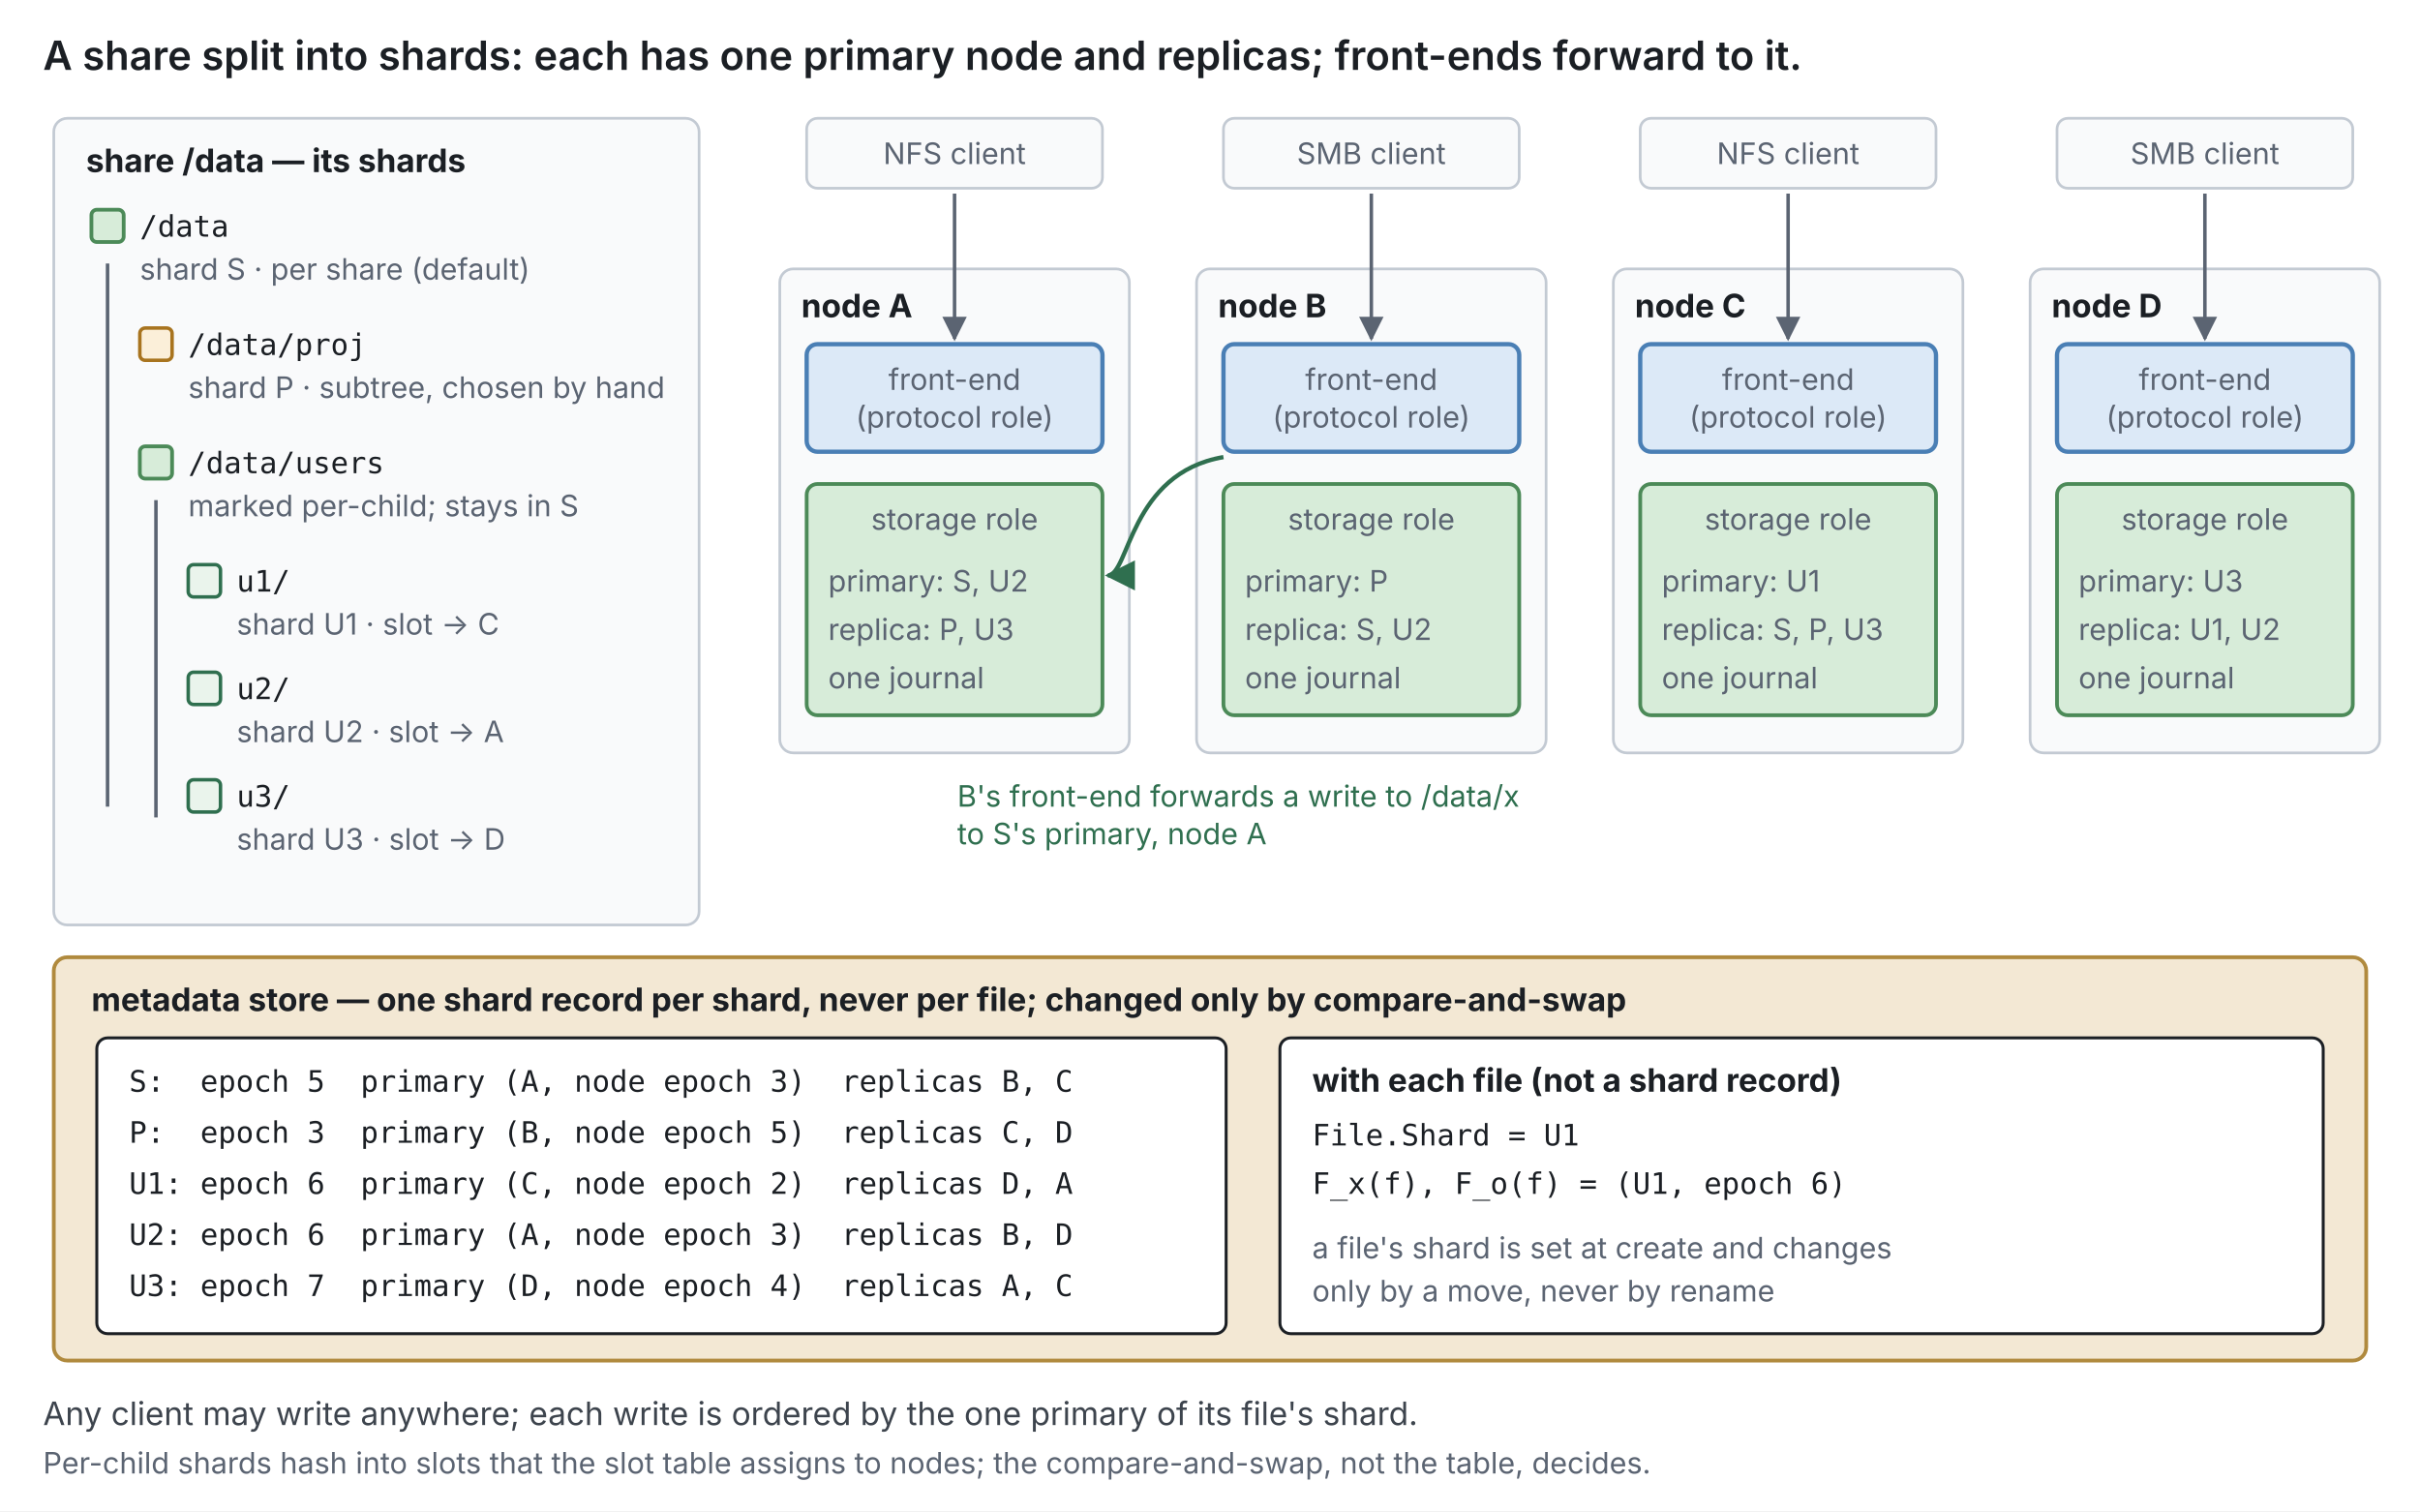
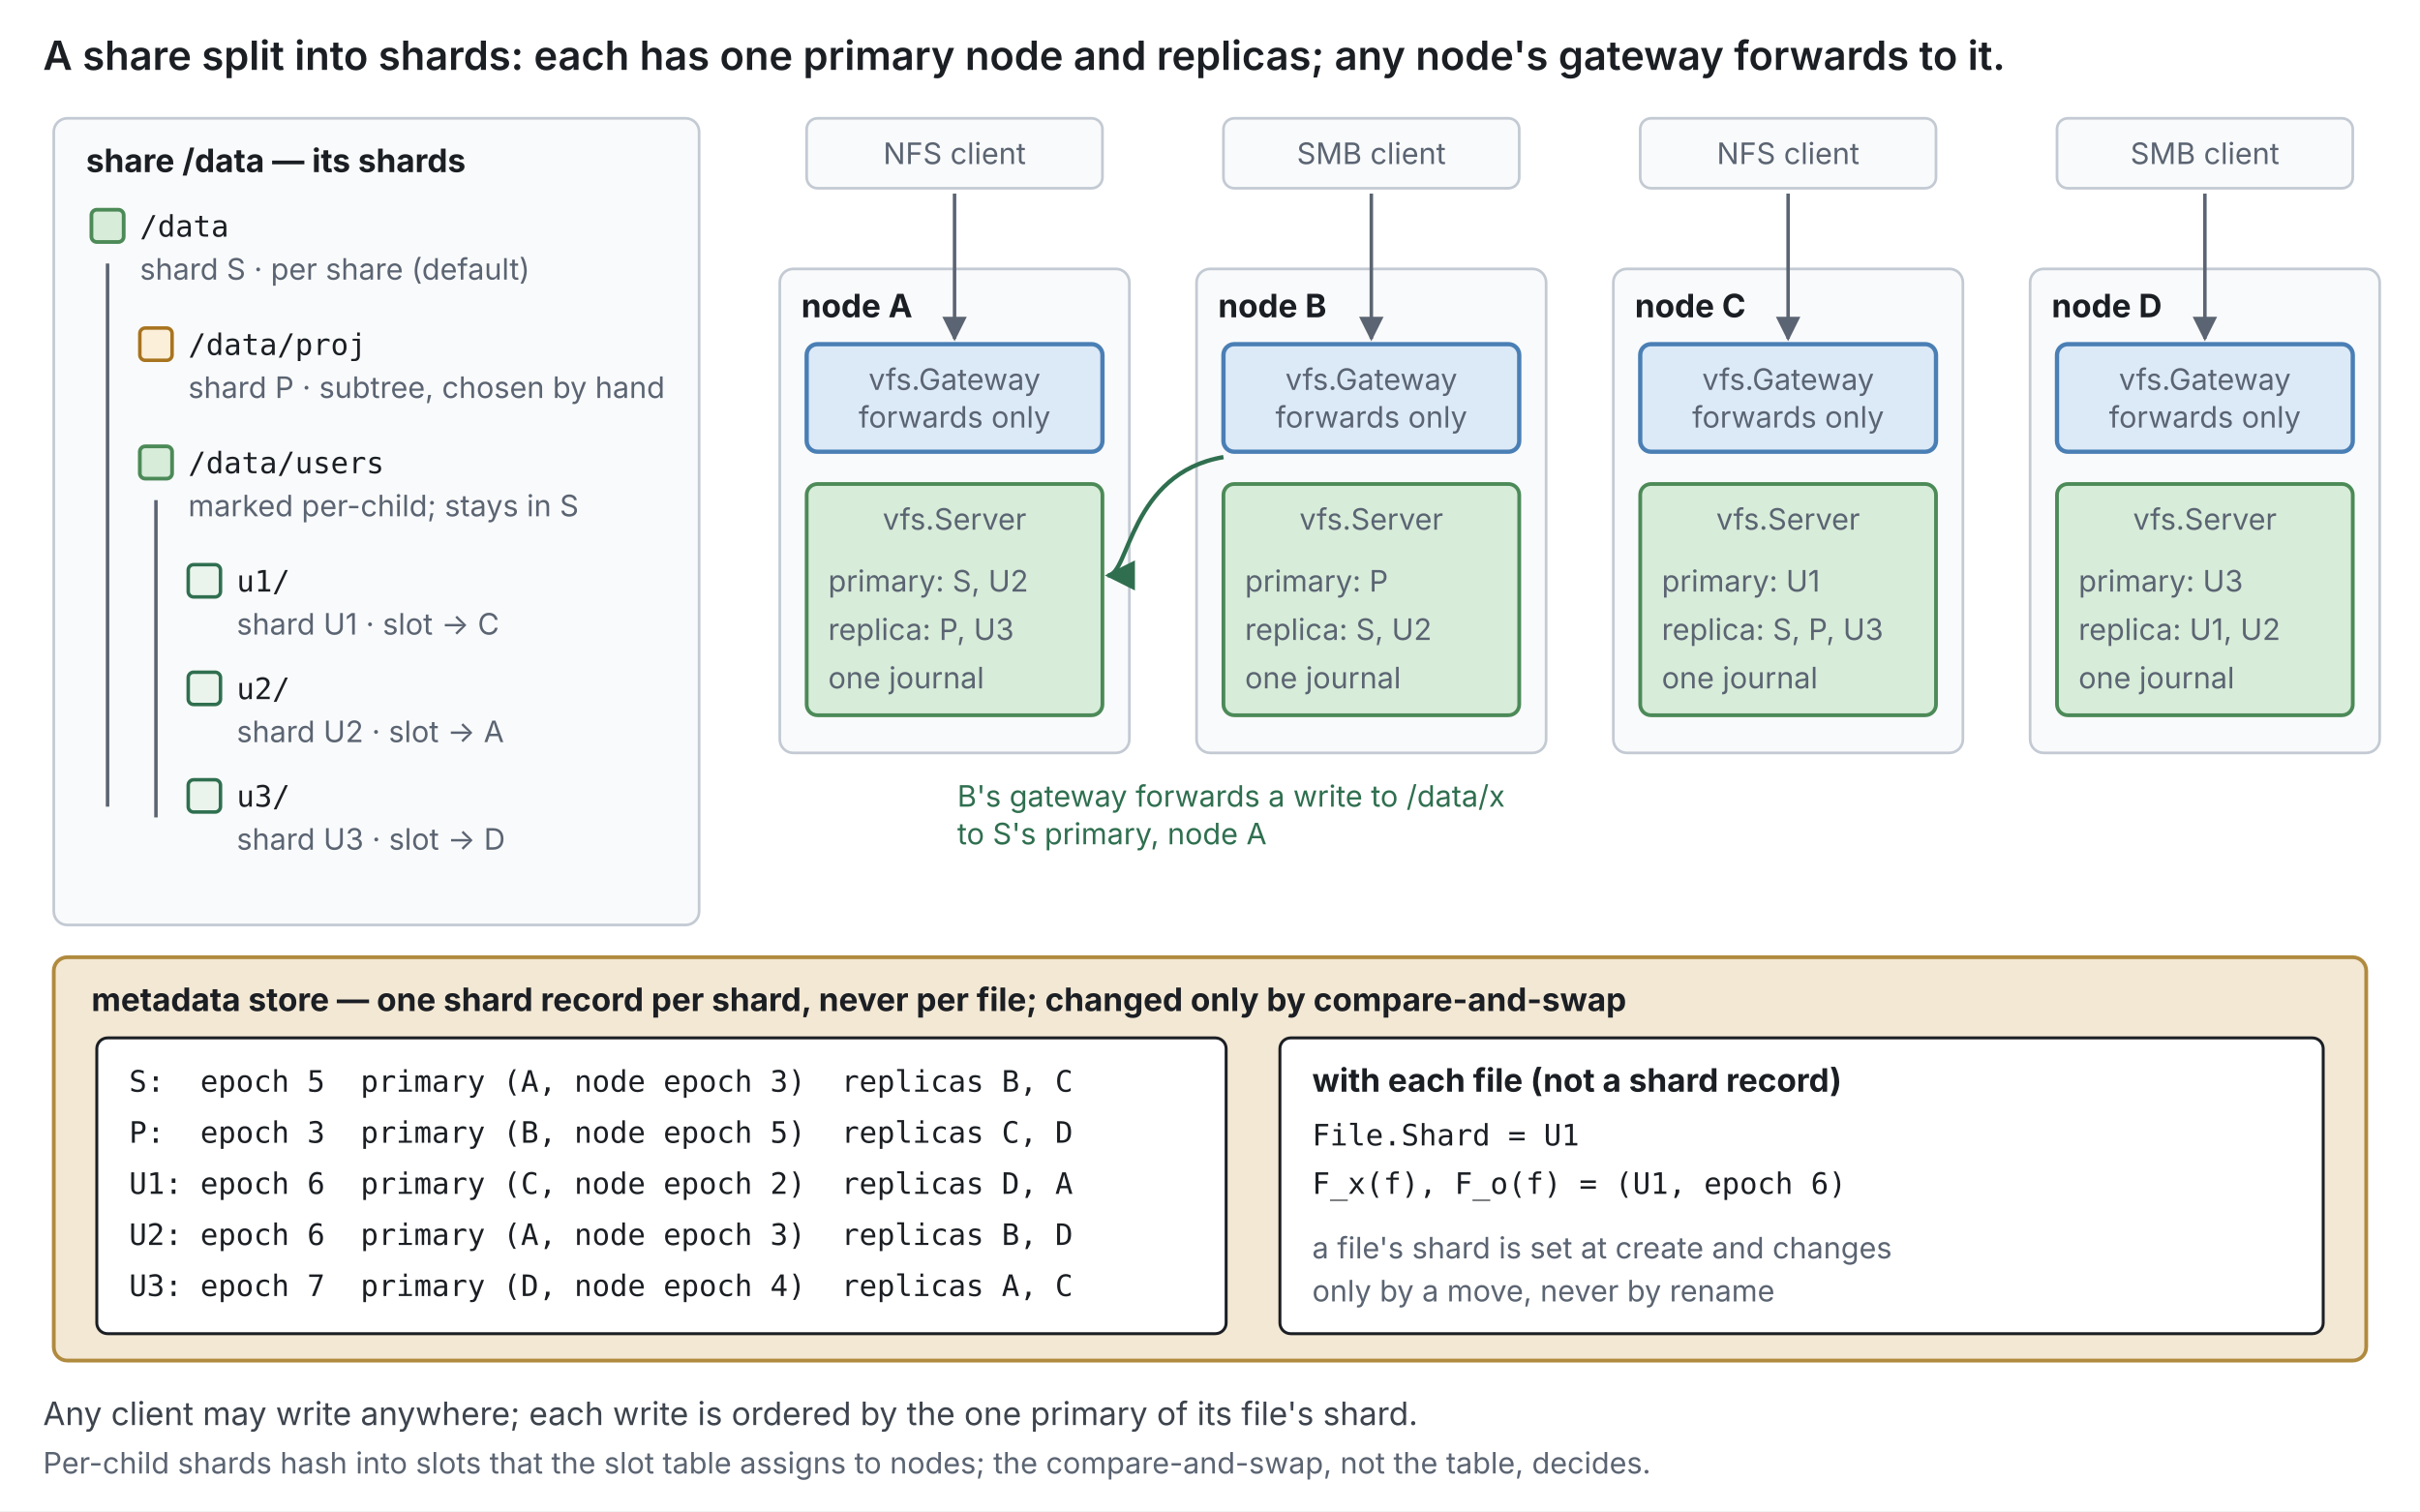
<svg xmlns="http://www.w3.org/2000/svg" viewBox="0 0 900 562" width="900" height="562" font-family="system-ui,-apple-system,Segoe UI,sans-serif">
  <defs>
    <style>
.t{font-size:15px;font-weight:600;fill:#1b1f24}.h{font-size:12px;font-weight:700;fill:#1b1f24}
.l{font-size:12px;fill:#3d444d}.s{font-size:11px;fill:#5b6472}
.m{font-family:ui-monospace,SFMono-Regular,Menlo,monospace;font-size:11px;fill:#1b1f24}
.vfs{fill:#dce9f7;stroke:#4a7fb5;stroke-width:1.6}.meta{fill:#f3e8d4;stroke:#b08a3e;stroke-width:1.4}
.data{fill:#d7ecd9;stroke:#4c8a58;stroke-width:1.4}.ext{fill:#f9fafb;stroke:#c3cad3;stroke-width:1}
.p{fill:#ffffff;stroke:#1b1f24;stroke-width:1.1}.k{fill:#fbefd9;stroke:#a8741f;stroke-width:1.3}.r{fill:#f8e3e6;stroke:#a33a4d;stroke-width:1.3}
.a{fill:#eaf4ec;stroke:#2f6f4f;stroke-width:1.3}
.arr{stroke:#5b6472;stroke-width:1.3;fill:none;marker-end:url(#h)}.dash{stroke:#a33a4d;stroke-width:1.2;stroke-dasharray:5 3;fill:none;marker-end:url(#hr)}
.lane{stroke:#c3cad3;stroke-width:1;stroke-dasharray:3 3}
.garr{stroke:#2f6f4f;stroke-width:1.6;fill:none;marker-end:url(#hg)}.line{stroke:#5b6472;stroke-width:1.3;fill:none}
.rt{font-size:11px;fill:#a33a4d}.gt{font-size:11px;fill:#2f6f4f}
.tail{fill:#ffffff;stroke:#9aa4b2;stroke-width:1;stroke-dasharray:3 2}
.cp{stroke:#1b1f24;stroke-width:2}.jp{stroke:#a8741f;stroke-width:1.6;stroke-dasharray:4 3}
</style>
    <marker id="h" viewBox="0 0 10 10" refX="9" refY="5" markerWidth="7" markerHeight="7" orient="auto-start-reverse">
      <path d="M0 0L10 5L0 10z" fill="#5b6472" />
    </marker>
    <marker id="hr" viewBox="0 0 10 10" refX="9" refY="5" markerWidth="7" markerHeight="7" orient="auto-start-reverse">
      <path d="M0 0L10 5L0 10z" fill="#a33a4d" />
    </marker>
    <marker id="hg" viewBox="0 0 10 10" refX="9" refY="5" markerWidth="7" markerHeight="7" orient="auto-start-reverse">
      <path d="M0 0L10 5L0 10z" fill="#2f6f4f" />
    </marker>
  </defs>
  <rect width="900" height="562" fill="#ffffff" />
-   <text x="16" y="26" class="t">A share split into shards: each has one primary node and replicas; front-ends forward to it.</text>
+   <text x="16" y="26" class="t">A share split into shards: each has one primary node and replicas; any node's gateway forwards to it.</text>
  <rect x="300" y="44" width="110" height="26" rx="4" class="ext" />
  <text x="355" y="61" class="s" text-anchor="middle">NFS client</text>
  <rect x="455" y="44" width="110" height="26" rx="4" class="ext" />
  <text x="510" y="61" class="s" text-anchor="middle">SMB client</text>
  <rect x="610" y="44" width="110" height="26" rx="4" class="ext" />
  <text x="665" y="61" class="s" text-anchor="middle">NFS client</text>
  <rect x="765" y="44" width="110" height="26" rx="4" class="ext" />
  <text x="820" y="61" class="s" text-anchor="middle">SMB client</text>
  <rect x="20" y="44" width="240" height="300" rx="5" class="ext" />
  <text x="32" y="64" class="h">share /data — its shards</text>
  <rect x="34" y="78" width="12" height="12" rx="2" class="data" />
  <text x="52" y="88" class="m" xml:space="preserve">/data</text>
  <text x="52" y="104" class="s">shard S · per share (default)</text>
  <rect x="52" y="122" width="12" height="12" rx="2" class="k" />
  <text x="70" y="132" class="m" xml:space="preserve">/data/proj</text>
  <text x="70" y="148" class="s">shard P · subtree, chosen by hand</text>
  <rect x="52" y="166" width="12" height="12" rx="2" class="data" />
  <text x="70" y="176" class="m" xml:space="preserve">/data/users</text>
  <text x="70" y="192" class="s">marked per-child; stays in S</text>
  <rect x="70" y="210" width="12" height="12" rx="2" class="a" />
  <text x="88" y="220" class="m" xml:space="preserve">u1/</text>
  <text x="88" y="236" class="s">shard U1 · slot → C</text>
  <rect x="70" y="250" width="12" height="12" rx="2" class="a" />
  <text x="88" y="260" class="m" xml:space="preserve">u2/</text>
  <text x="88" y="276" class="s">shard U2 · slot → A</text>
  <rect x="70" y="290" width="12" height="12" rx="2" class="a" />
  <text x="88" y="300" class="m" xml:space="preserve">u3/</text>
  <text x="88" y="316" class="s">shard U3 · slot → D</text>
  <path d="M40 98V300" class="line" />
  <path d="M58 186V304" class="line" />
  <rect x="290" y="100" width="130" height="180" rx="5" class="ext" />
  <text x="298" y="118" class="h">node A</text>
  <rect x="300" y="128" width="110" height="40" rx="4" class="vfs" />
-   <text x="355" y="145" class="s" text-anchor="middle">front-end</text>
-   <text x="355" y="159" class="s" text-anchor="middle">(protocol role)</text>
+   <text x="355" y="145" class="s" text-anchor="middle">vfs.Gateway</text>
+   <text x="355" y="159" class="s" text-anchor="middle">forwards only</text>
  <rect x="300" y="180" width="110" height="86" rx="4" class="data" />
-   <text x="355" y="197" class="s" text-anchor="middle">storage role</text>
+   <text x="355" y="197" class="s" text-anchor="middle">vfs.Server</text>
  <text x="308" y="220" class="s">primary: S, U2</text>
  <text x="308" y="238" class="s">replica: P, U3</text>
  <text x="308" y="256" class="s">one journal</text>
  <path d="M355 72V126" class="arr" />
  <rect x="445" y="100" width="130" height="180" rx="5" class="ext" />
  <text x="453" y="118" class="h">node B</text>
  <rect x="455" y="128" width="110" height="40" rx="4" class="vfs" />
-   <text x="510" y="145" class="s" text-anchor="middle">front-end</text>
-   <text x="510" y="159" class="s" text-anchor="middle">(protocol role)</text>
+   <text x="510" y="145" class="s" text-anchor="middle">vfs.Gateway</text>
+   <text x="510" y="159" class="s" text-anchor="middle">forwards only</text>
  <rect x="455" y="180" width="110" height="86" rx="4" class="data" />
-   <text x="510" y="197" class="s" text-anchor="middle">storage role</text>
+   <text x="510" y="197" class="s" text-anchor="middle">vfs.Server</text>
  <text x="463" y="220" class="s">primary: P</text>
  <text x="463" y="238" class="s">replica: S, U2</text>
  <text x="463" y="256" class="s">one journal</text>
  <path d="M510 72V126" class="arr" />
  <rect x="600" y="100" width="130" height="180" rx="5" class="ext" />
  <text x="608" y="118" class="h">node C</text>
  <rect x="610" y="128" width="110" height="40" rx="4" class="vfs" />
-   <text x="665" y="145" class="s" text-anchor="middle">front-end</text>
-   <text x="665" y="159" class="s" text-anchor="middle">(protocol role)</text>
+   <text x="665" y="145" class="s" text-anchor="middle">vfs.Gateway</text>
+   <text x="665" y="159" class="s" text-anchor="middle">forwards only</text>
  <rect x="610" y="180" width="110" height="86" rx="4" class="data" />
-   <text x="665" y="197" class="s" text-anchor="middle">storage role</text>
+   <text x="665" y="197" class="s" text-anchor="middle">vfs.Server</text>
  <text x="618" y="220" class="s">primary: U1</text>
  <text x="618" y="238" class="s">replica: S, P, U3</text>
  <text x="618" y="256" class="s">one journal</text>
  <path d="M665 72V126" class="arr" />
  <rect x="755" y="100" width="130" height="180" rx="5" class="ext" />
  <text x="763" y="118" class="h">node D</text>
  <rect x="765" y="128" width="110" height="40" rx="4" class="vfs" />
-   <text x="820" y="145" class="s" text-anchor="middle">front-end</text>
-   <text x="820" y="159" class="s" text-anchor="middle">(protocol role)</text>
+   <text x="820" y="145" class="s" text-anchor="middle">vfs.Gateway</text>
+   <text x="820" y="159" class="s" text-anchor="middle">forwards only</text>
  <rect x="765" y="180" width="110" height="86" rx="4" class="data" />
-   <text x="820" y="197" class="s" text-anchor="middle">storage role</text>
+   <text x="820" y="197" class="s" text-anchor="middle">vfs.Server</text>
  <text x="773" y="220" class="s">primary: U3</text>
  <text x="773" y="238" class="s">replica: U1, U2</text>
  <text x="773" y="256" class="s">one journal</text>
  <path d="M820 72V126" class="arr" />
  <path d="M455 170C420 176 420 214 412 214" class="garr" />
-   <text x="356" y="300" class="gt">B's front-end forwards a write to /data/x</text>
+   <text x="356" y="300" class="gt">B's gateway forwards a write to /data/x</text>
  <text x="356" y="314" class="gt">to S's primary, node A</text>
  <rect x="20" y="356" width="860" height="150" rx="5" class="meta" />
  <text x="34" y="376" class="h">metadata store — one shard record per shard, never per file; changed only by compare-and-swap</text>
  <rect x="36" y="386" width="420" height="110" rx="4" class="p" />
  <text x="48" y="406" class="m" xml:space="preserve">S:  epoch 5  primary (A, node epoch 3)  replicas B, C</text>
  <text x="48" y="425" class="m" xml:space="preserve">P:  epoch 3  primary (B, node epoch 5)  replicas C, D</text>
  <text x="48" y="444" class="m" xml:space="preserve">U1: epoch 6  primary (C, node epoch 2)  replicas D, A</text>
  <text x="48" y="463" class="m" xml:space="preserve">U2: epoch 6  primary (A, node epoch 3)  replicas B, D</text>
  <text x="48" y="482" class="m" xml:space="preserve">U3: epoch 7  primary (D, node epoch 4)  replicas A, C</text>
  <rect x="476" y="386" width="388" height="110" rx="4" class="p" />
  <text x="488" y="406" class="h">with each file (not a shard record)</text>
  <text x="488" y="426" class="m" xml:space="preserve">File.Shard = U1</text>
  <text x="488" y="444" class="m" xml:space="preserve">F_x(f), F_o(f) = (U1, epoch 6)</text>
  <text x="488" y="468" class="s">a file's shard is set at create and changes</text>
  <text x="488" y="484" class="s">only by a move, never by rename</text>
  <text x="16" y="530" class="l">Any client may write anywhere; each write is ordered by the one primary of its file's shard.</text>
  <text x="16" y="548" class="s">Per-child shards hash into slots that the slot table assigns to nodes; the compare-and-swap, not the table, decides.</text>
</svg>
